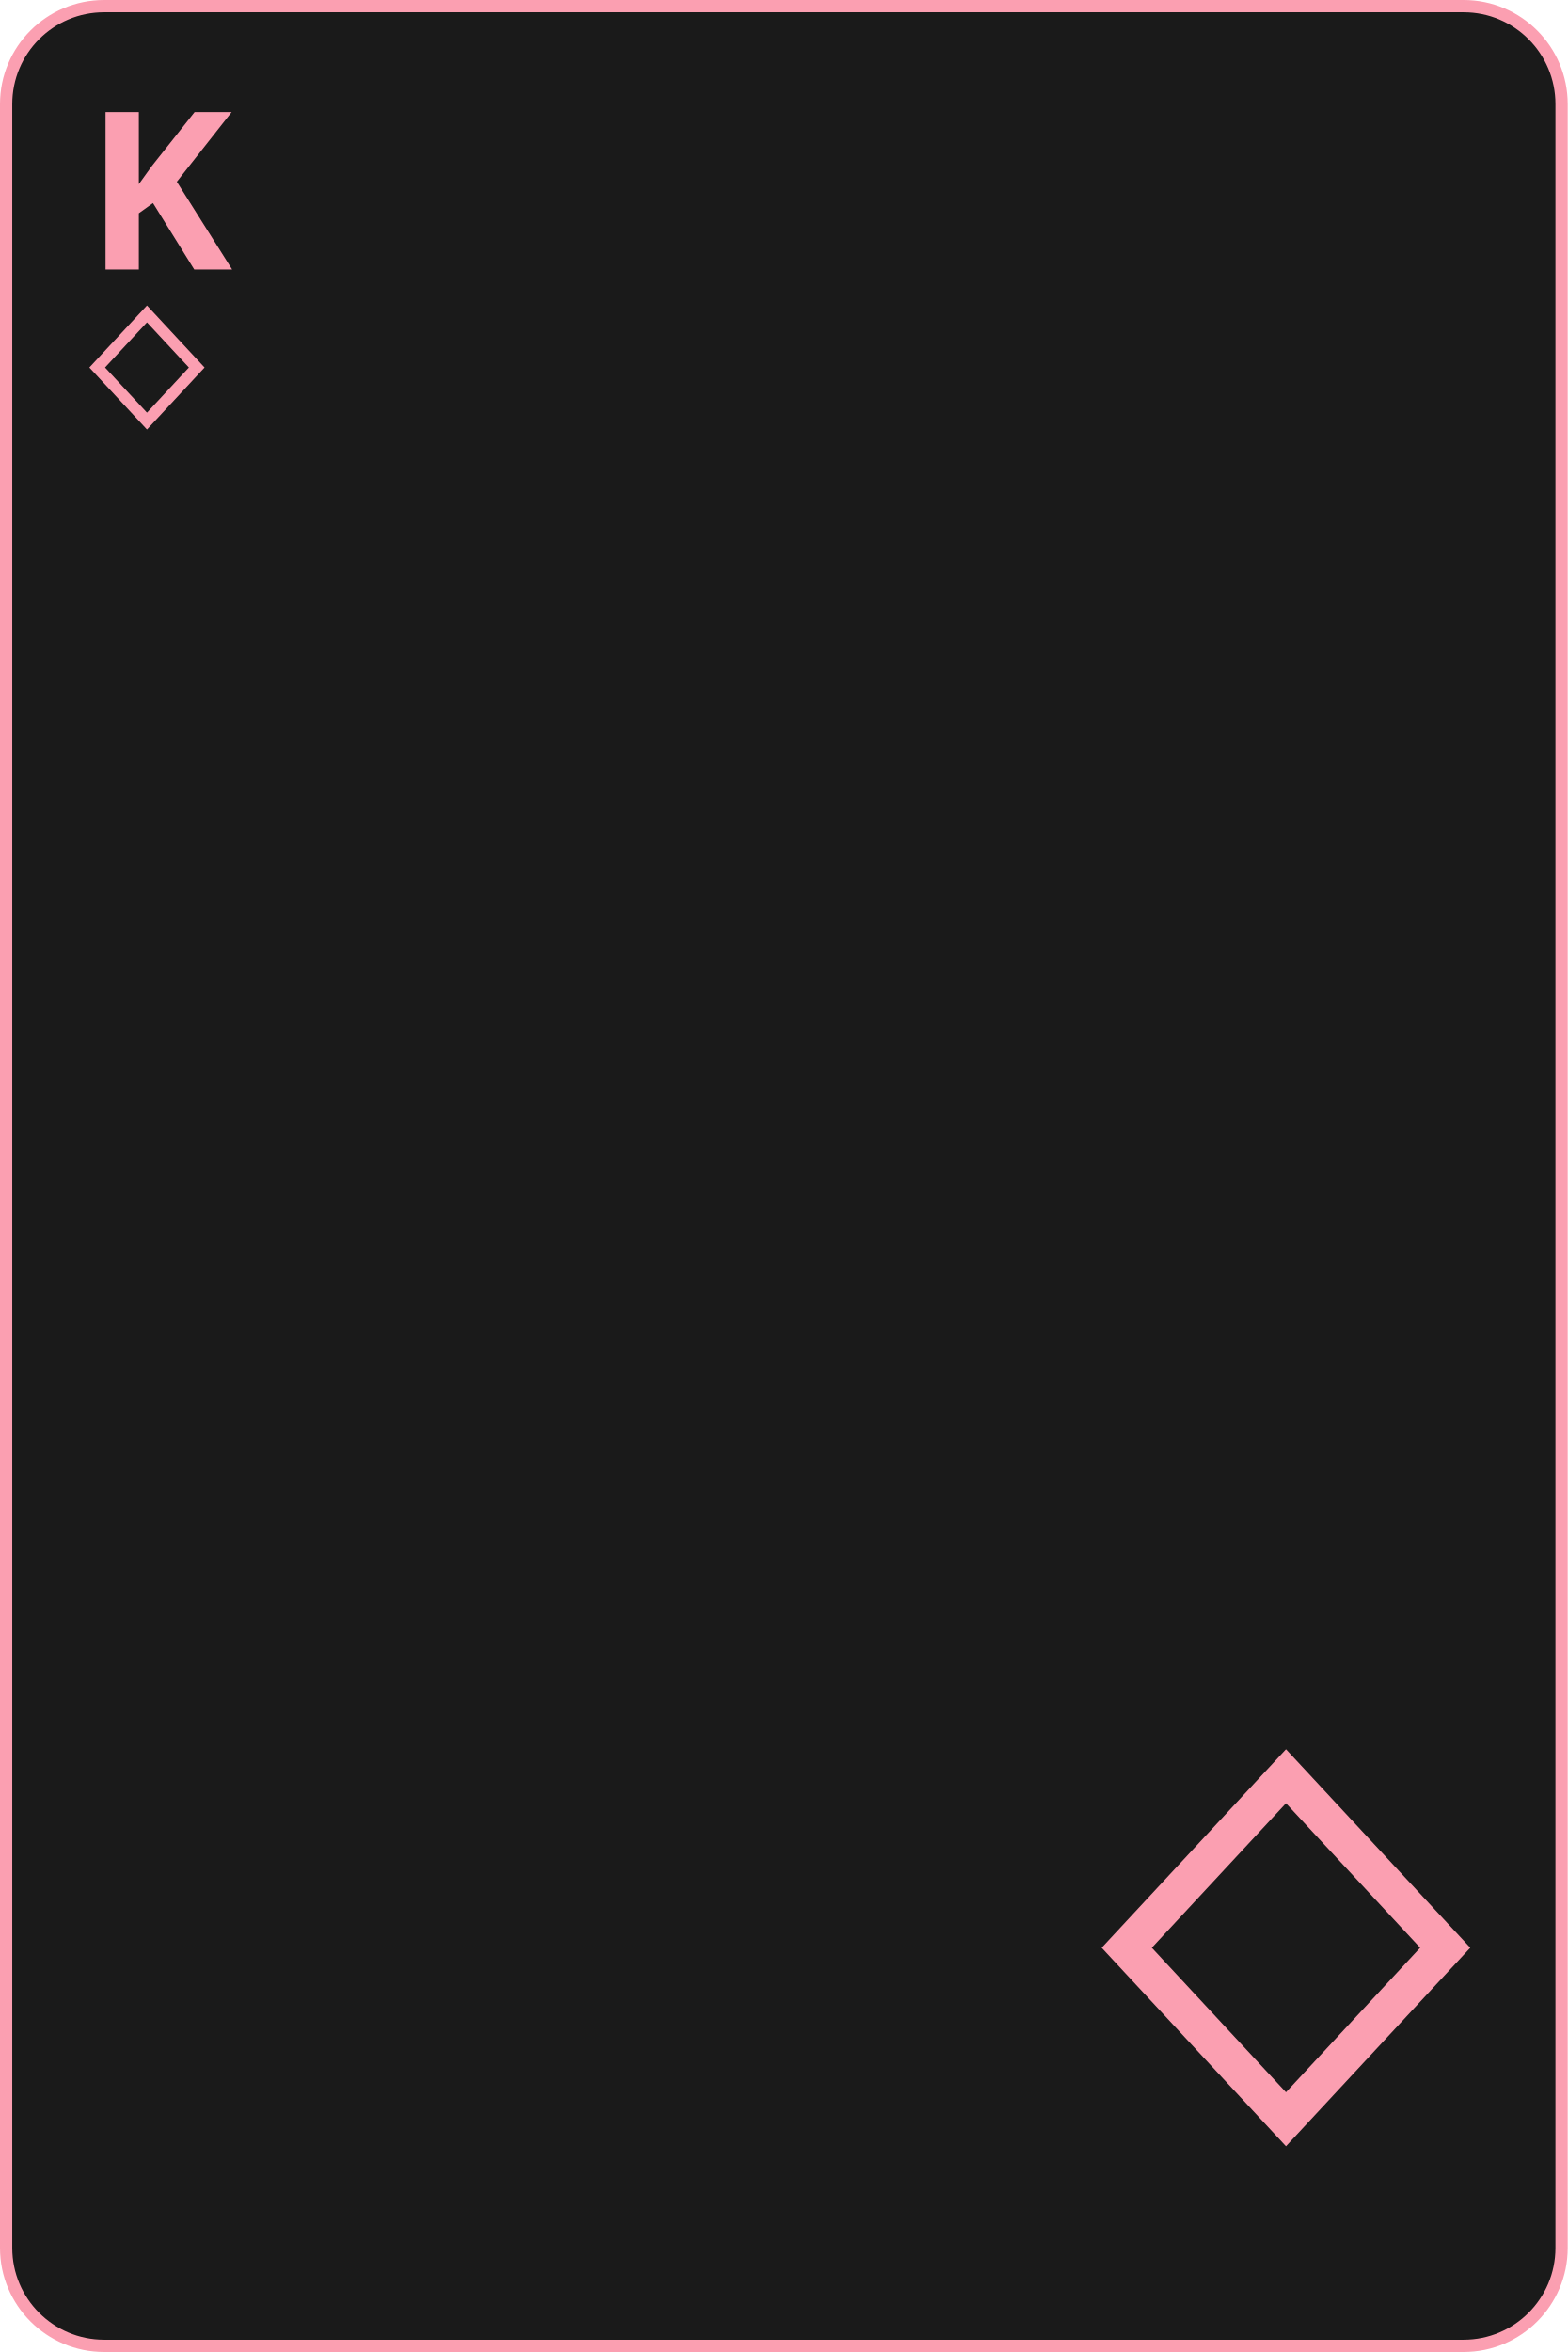
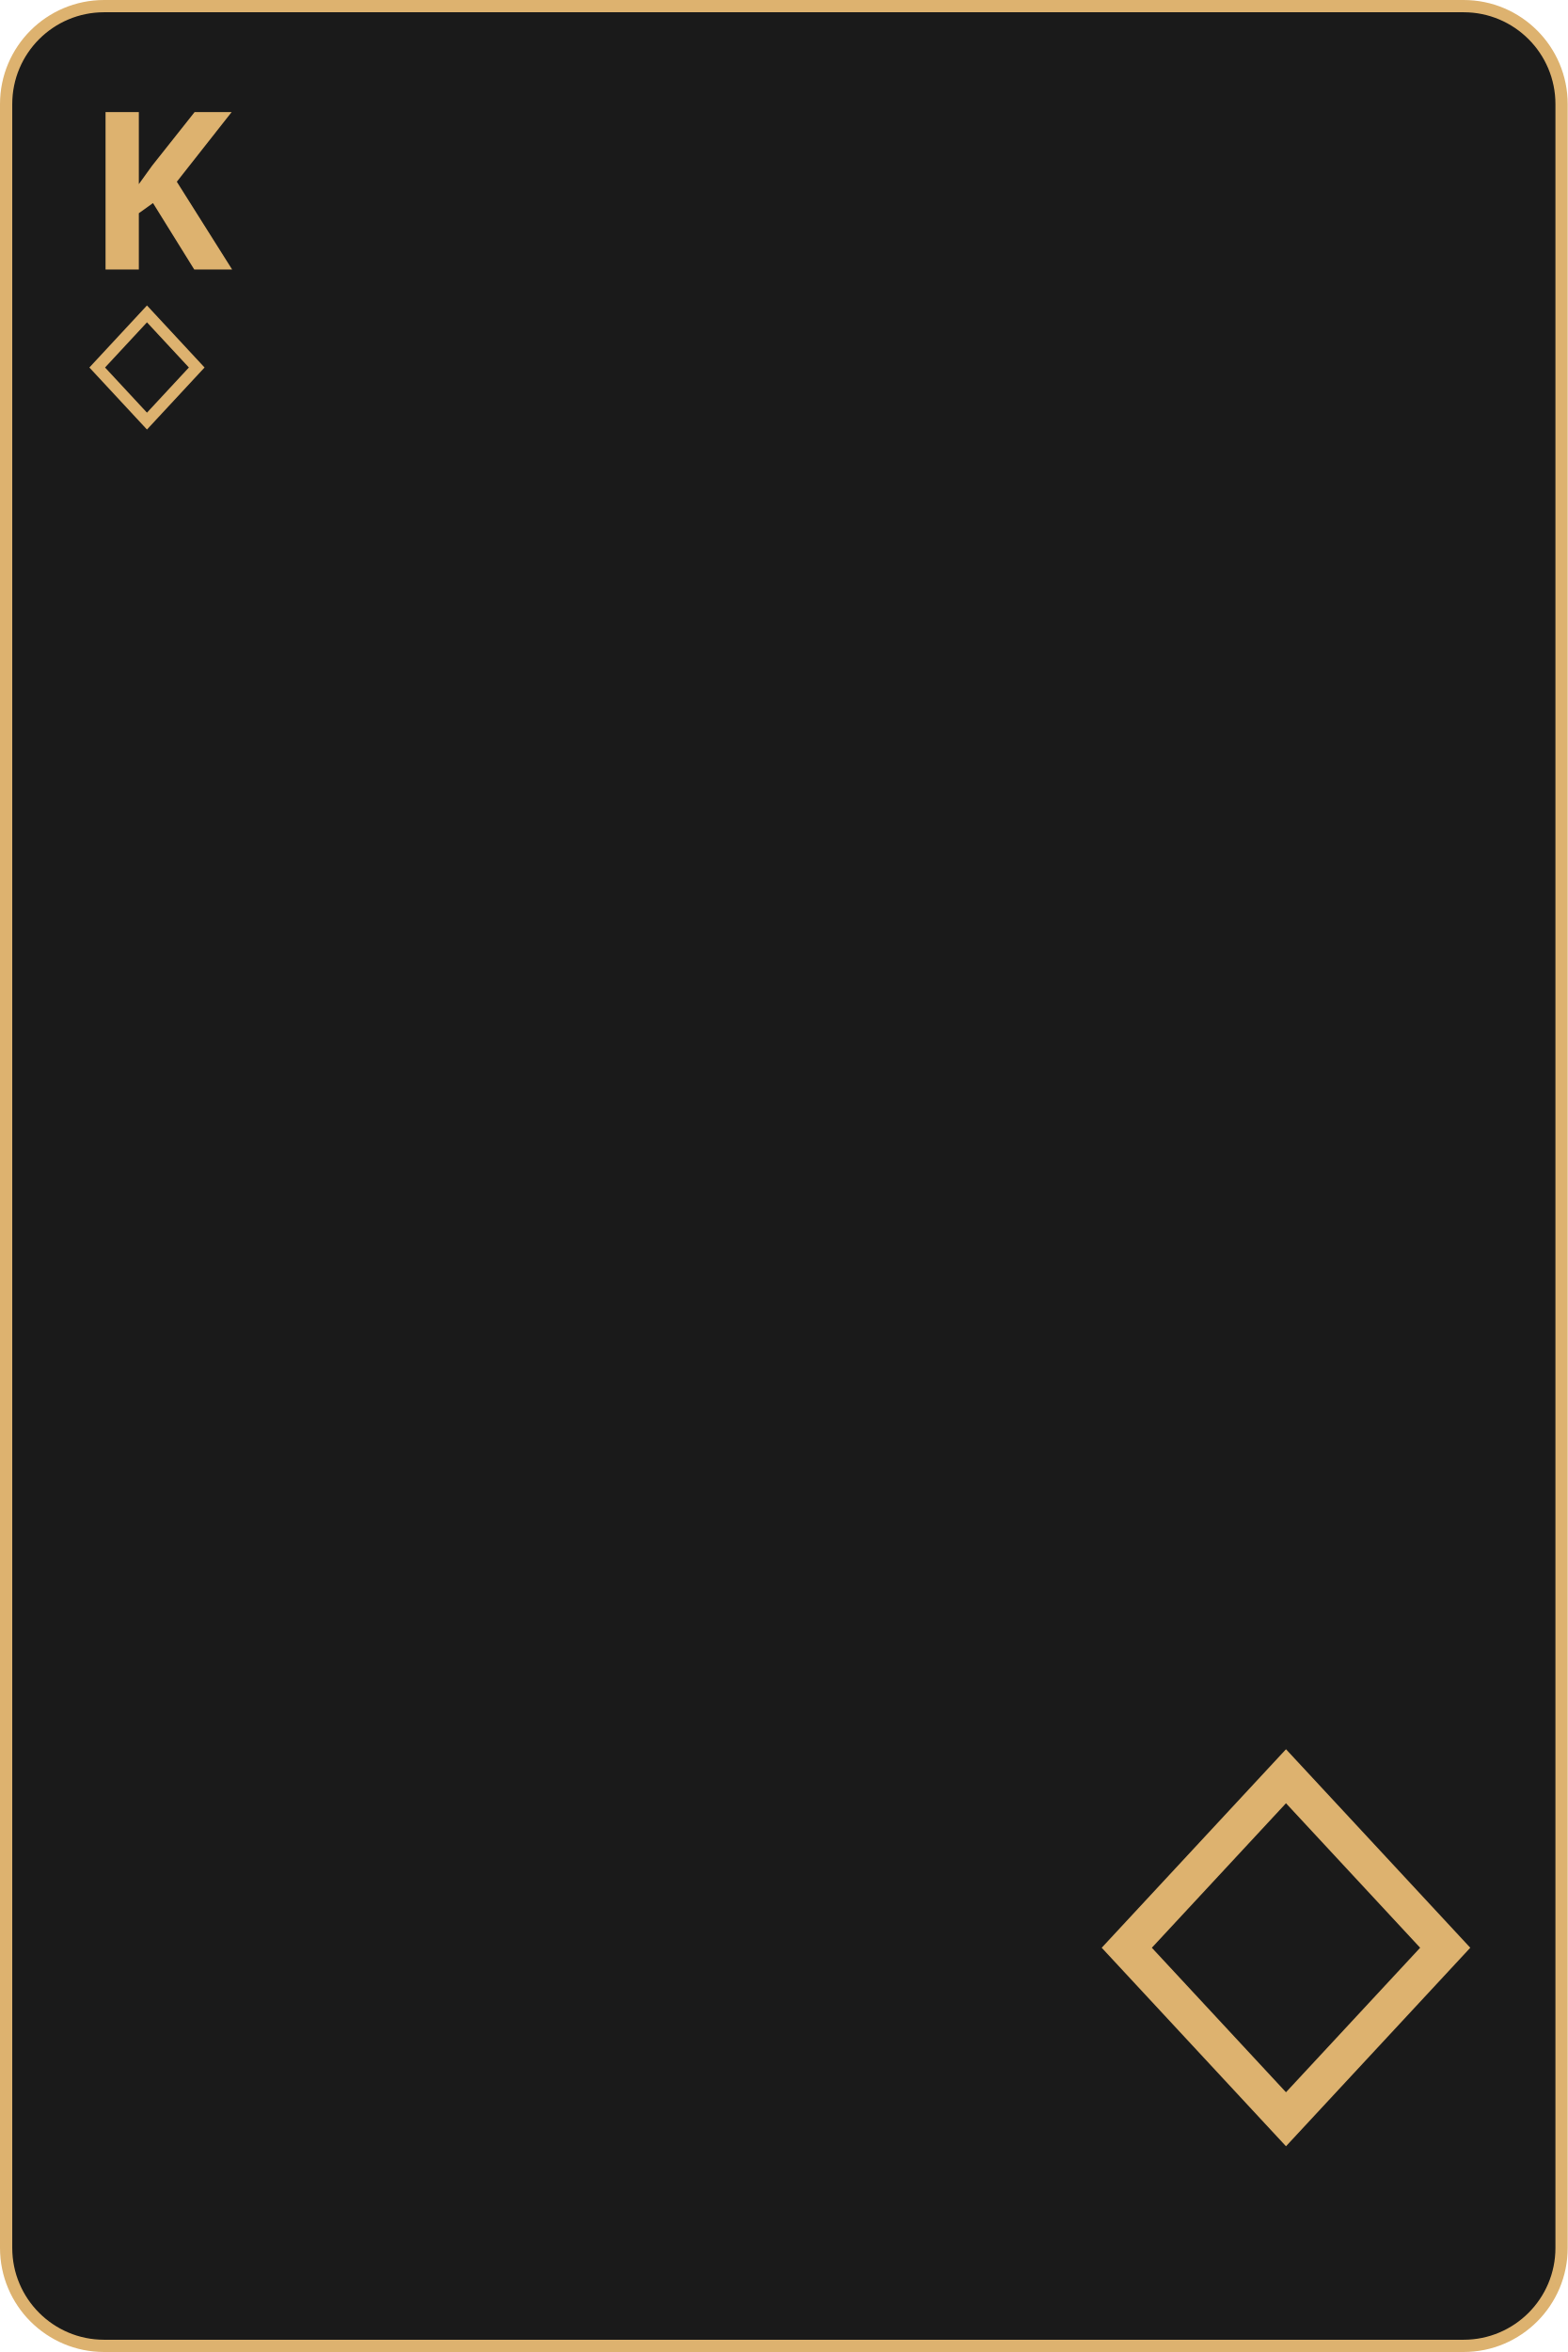
<svg xmlns="http://www.w3.org/2000/svg" width="256" height="384" viewBox="0 0 256 384">
-   <rect x="1" y="1" width="254" height="382" rx="16" ry="16" fill="#1a1a1a" stroke="#fb9fb1" stroke-width="2" />
-   <text x="14" y="44" font-family="Fira Mono" font-size="36" font-weight="700" fill="#fb9fb1">K</text>
+   <rect x="1" y="1" width="254" height="382" rx="16" ry="16" fill="#1a1a1a" stroke="#ddb26f" stroke-width="2" />
+   <text x="14" y="44" font-family="Fira Mono" font-size="36" font-weight="700" fill="#ddb26f">K</text>
  <g transform="translate(14 50) scale(0.625)">
-     <path d="M16,2 L 29,16 L 16,30 L 3,16 Z" fill="none" stroke="#fb9fb1" stroke-width="3" />
+     <path d="M16,2 L 29,16 L 16,30 L 3,16 Z" fill="none" stroke="#ddb26f" stroke-width="3" />
  </g>
  <g transform="translate(178 286) scale(2)">
-     <path d="M16,2 L 29,16 L 16,30 L 3,16 Z" fill="none" stroke="#fb9fb1" stroke-width="3" />
+     <path d="M16,2 L 29,16 L 16,30 L 3,16 Z" fill="none" stroke="#ddb26f" stroke-width="3" />
  </g>
</svg>
